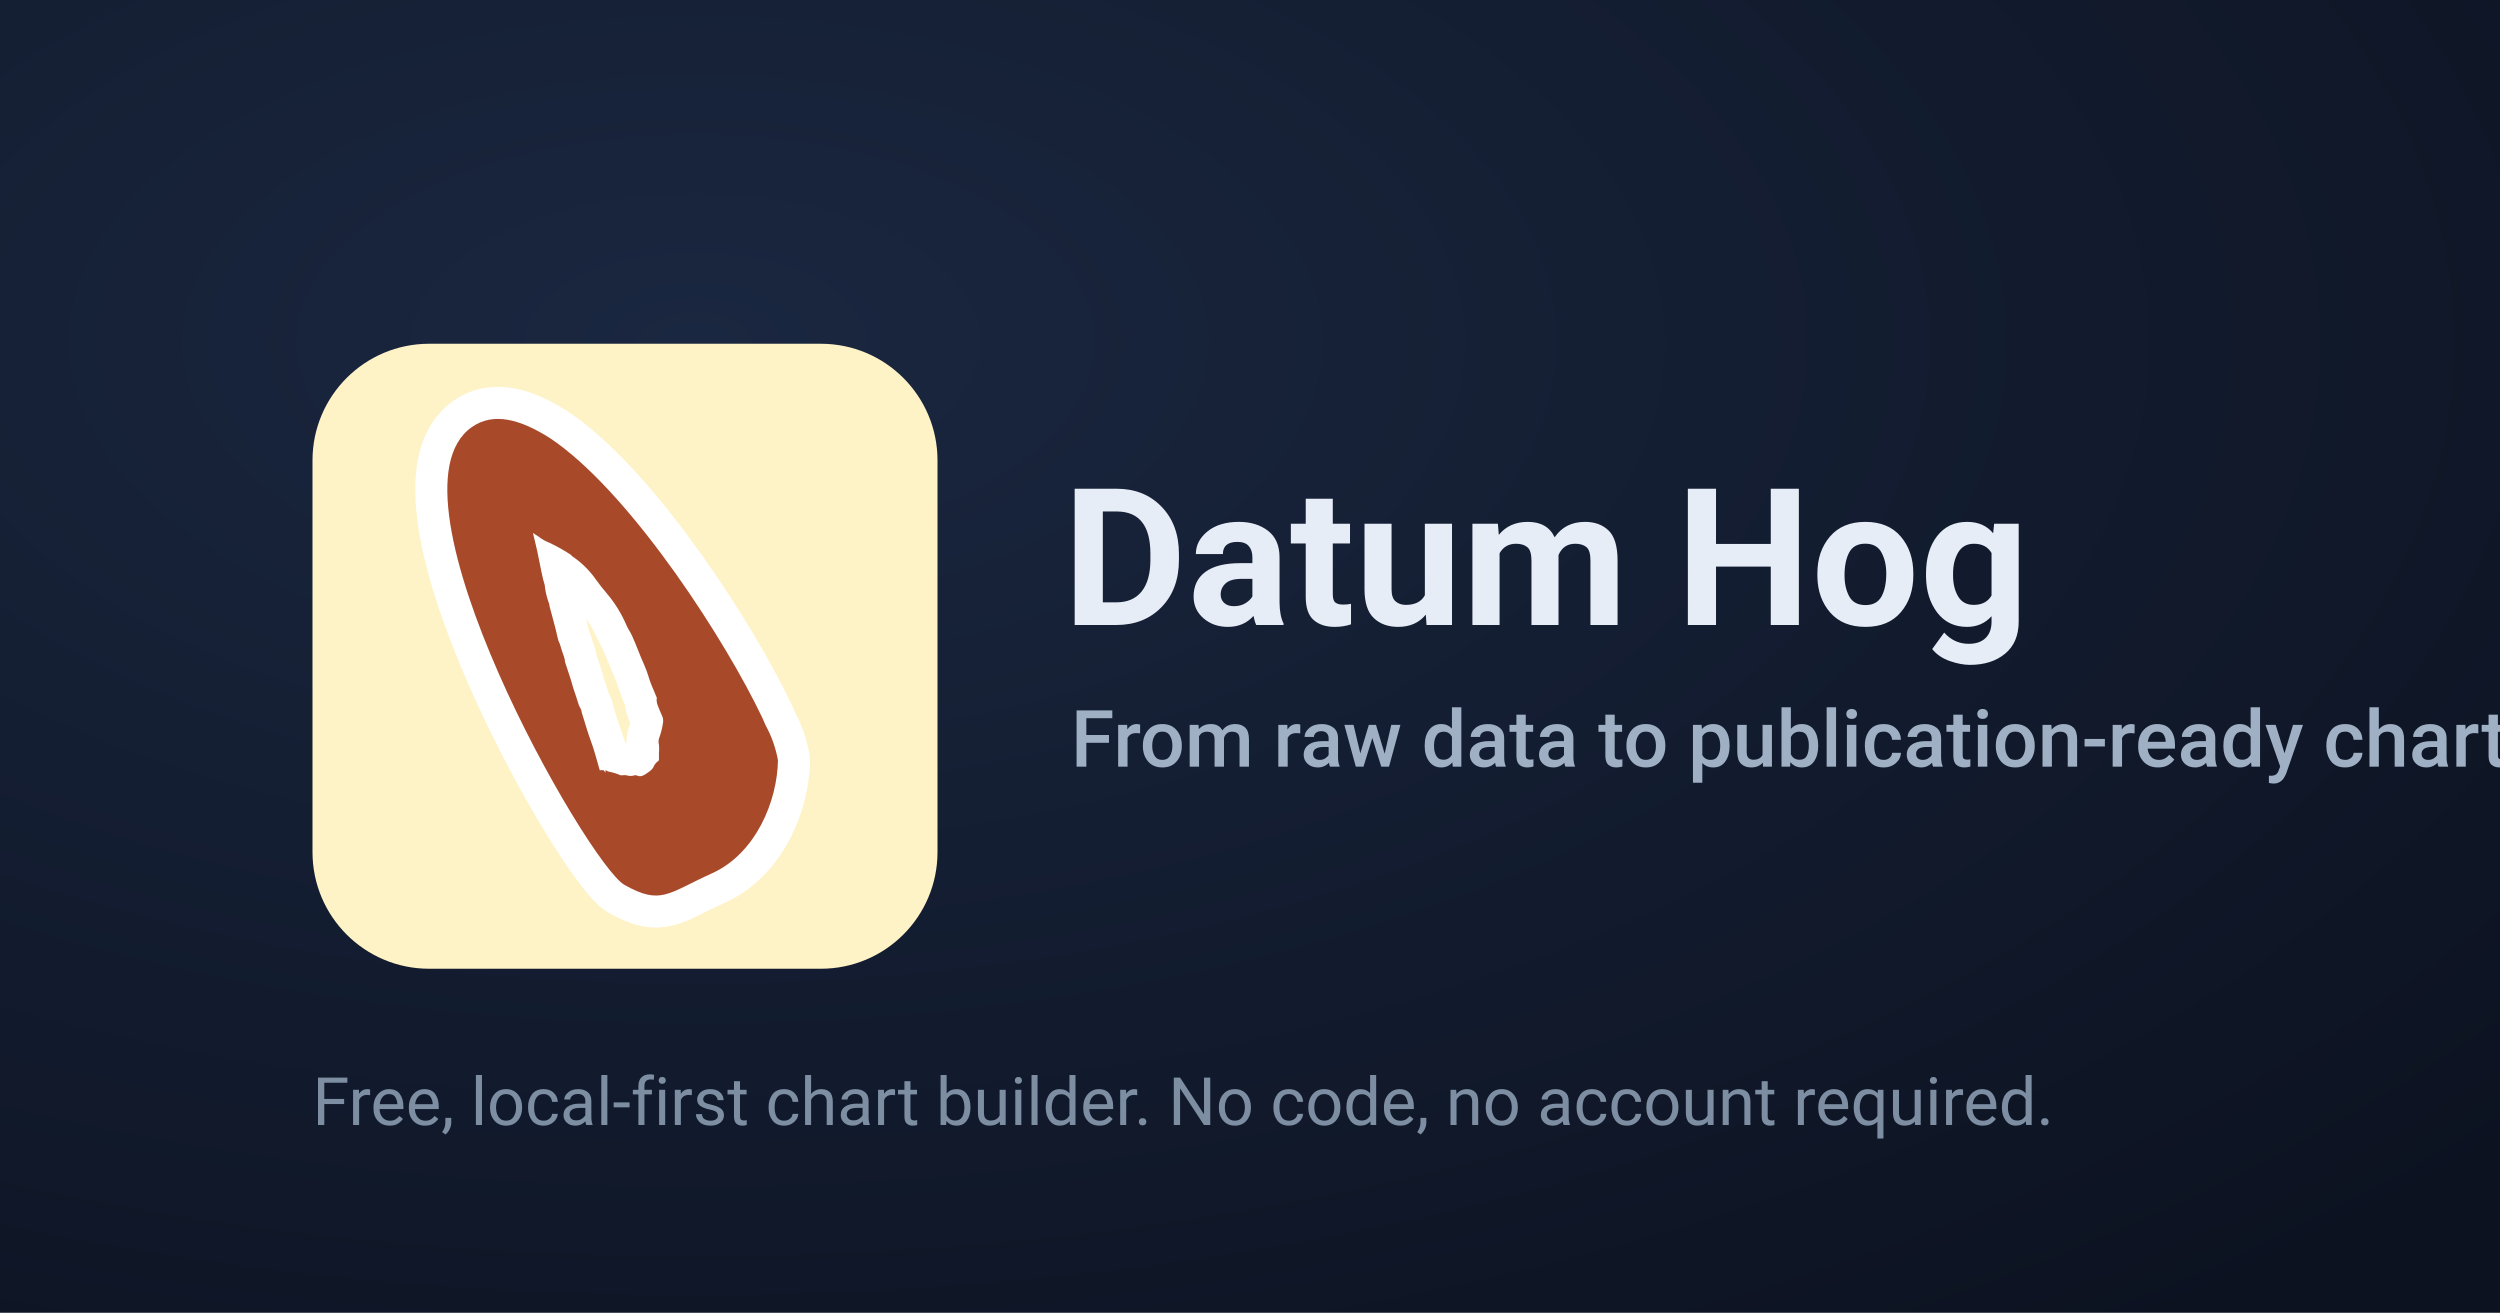
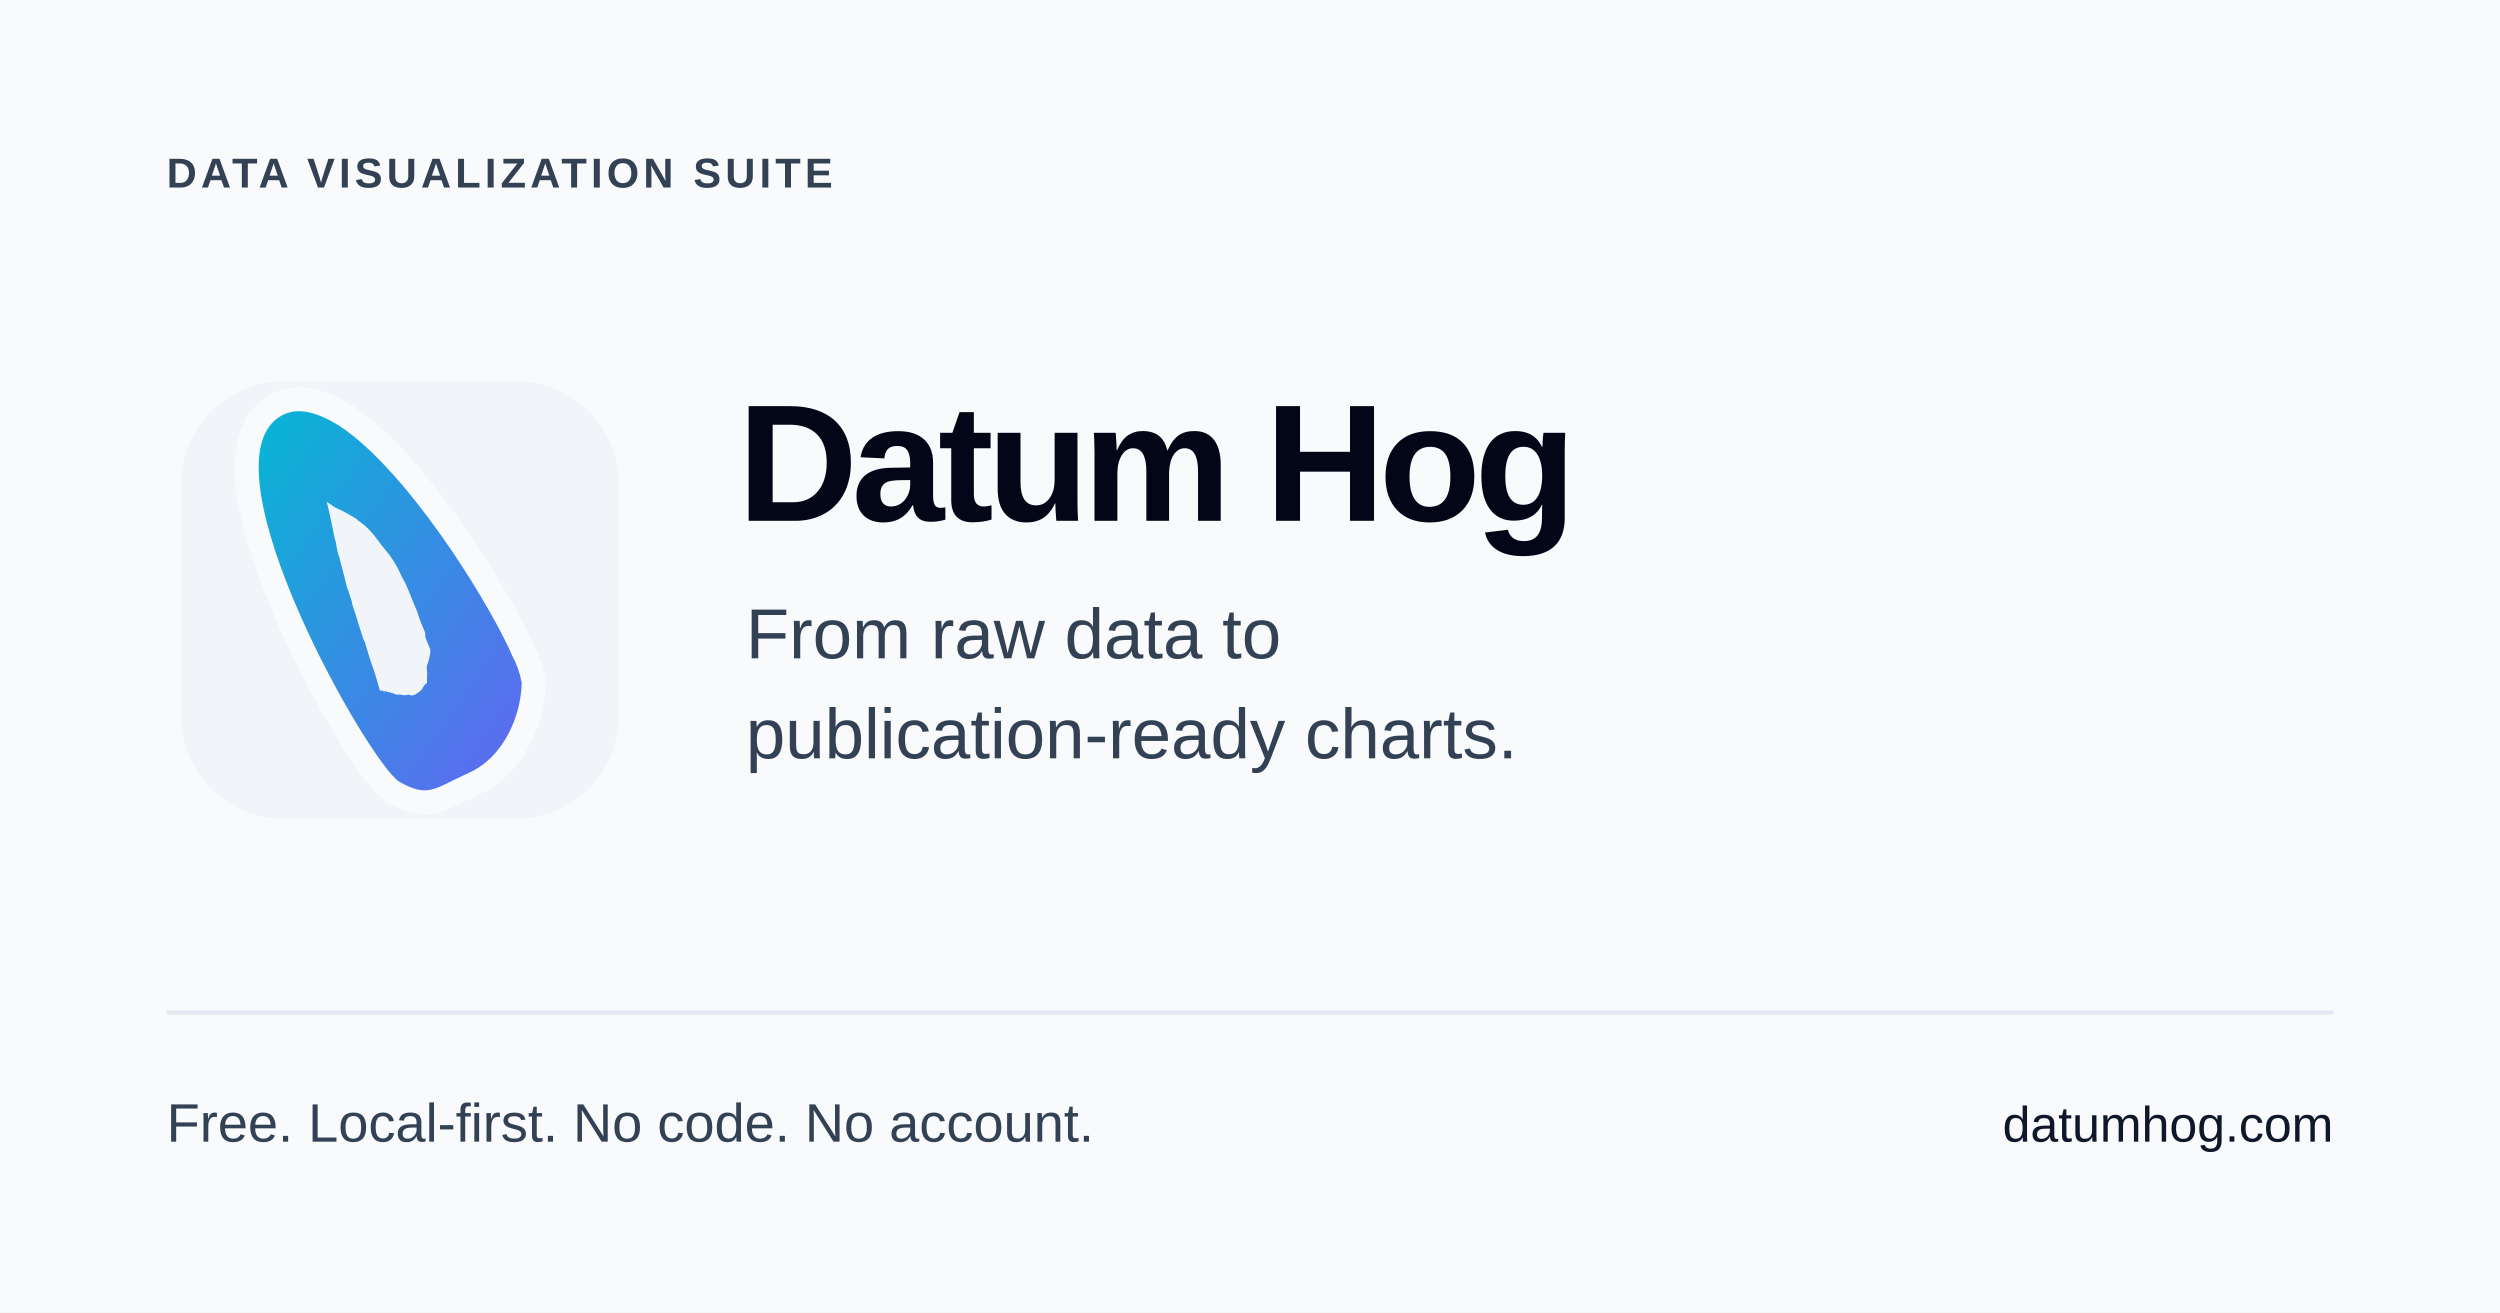
<svg xmlns="http://www.w3.org/2000/svg" width="1200" height="630" viewBox="0 0 1200 630">
  <defs>
-     <radialGradient id="bg" cx="28%" cy="26%" r="95%">
-       <stop offset="0%" stop-color="#1a2740" />
-       <stop offset="100%" stop-color="#0c1220" />
-     </radialGradient>
-     <linearGradient id="dhGrad" x1="2" y1="2" x2="20" y2="26" gradientUnits="userSpaceOnUse">
-       <stop offset="0%" stop-color="#c0612e" />
-       <stop offset="55%" stop-color="#b5532e" />
-       <stop offset="100%" stop-color="#a84a2a" />
+     <linearGradient id="dhGrad" x1="0%" y1="0%" x2="100%" y2="100%">
+       <stop offset="0%" stop-color="#06b6d4" />
+       <stop offset="100%" stop-color="#6366f1" />
    </linearGradient>
  </defs>
-   <rect width="1200" height="630" fill="#0c1220" />
-   <rect width="1200" height="630" fill="url(#bg)" />
-   <rect x="150" y="165" width="300" height="300" rx="56" fill="#fef3c7" />
-   <g transform="translate(226.21 205.00) scale(9.0535) translate(-2.8 -2.0) translate(-1587.99 -459.44)">
-     <path d="M1606.4,477.26h0l-.19-.43,0,0c-1.9-4-6.73-11.53-10.88-14.55l-.36-.25c-1.57-1-3-1.4-4.15-.59-5.06,3.55,6.15,23.17,8.09,24.27s2.31.44,4.64-.61,3.47-3.84,3.5-6A6.12,6.12,0,0,0,1606.4,477.26Zm-10.3-9a4.83,4.83,0,0,1,1.31,1.28c.2.28.37.49.55.7a6.67,6.67,0,0,1,1.06,1.71c.08.19.23.4.31.59.22.49.4,1,.62,1.49s.24.71.38,1.05.19.46.3.72c-.07.24.13.59.25.89a.67.67,0,0,1,.08.4,4.09,4.09,0,0,1-.22.87.57.57,0,0,0,0,.31,2.75,2.75,0,0,1,0,.49c0,.08,0,.22,0,.31s-.08.09-.12.14-.12.12-.17.25-.24.26-.36.34-.31.23-.55.1c0,0,0,0-.09,0a.64.64,0,0,1-.43,0,.75.75,0,0,0-.2,0h-.12a2.77,2.77,0,0,0-.66-.2s-.09-.06-.13-.07a.26.26,0,0,0,0,.14l-.1-.14-.21,0c-.16-.57-.31-1.12-.47-1.55-.08-.2-.14-.41-.2-.59s-.19-.63-.29-.94c0-.14-.1-.24-.15-.38s-.12-.37-.17-.53-.13-.36-.17-.53c-.1-.37-.26-.8-.39-1.22,0-.18-.09-.36-.16-.58s-.08-.25-.11-.36a1.42,1.42,0,0,1-.13-.38c-.11-.52-.29-1.12-.43-1.67,0,0,0,0,0-.06a4.1,4.1,0,0,1-.23-.88c0-.15-.06-.29-.1-.44-.12-.5-.21-1.05-.32-1.54-.07-.32-.15-.61-.22-.93.1.08.19.12.29.19a2.29,2.29,0,0,0,.6.34A9.68,9.68,0,0,1,1596.1,468.23Z" fill="none" stroke="#ffffff" stroke-width="3.4" stroke-linejoin="round" stroke-linecap="round" fill-rule="evenodd" />
-     <path d="M1606.4,477.26h0l-.19-.43,0,0c-1.9-4-6.73-11.53-10.88-14.55l-.36-.25c-1.57-1-3-1.4-4.15-.59-5.06,3.55,6.15,23.17,8.09,24.27s2.31.44,4.64-.61,3.47-3.84,3.5-6A6.12,6.12,0,0,0,1606.4,477.26Zm-10.3-9a4.83,4.83,0,0,1,1.31,1.28c.2.28.37.49.55.7a6.67,6.67,0,0,1,1.06,1.71c.08.19.23.4.31.59.22.49.4,1,.62,1.49s.24.71.38,1.05.19.46.3.72c-.07.24.13.59.25.89a.67.67,0,0,1,.08.4,4.09,4.09,0,0,1-.22.87.57.57,0,0,0,0,.31,2.75,2.75,0,0,1,0,.49c0,.08,0,.22,0,.31s-.08.09-.12.14-.12.12-.17.25-.24.26-.36.34-.31.23-.55.1c0,0,0,0-.09,0a.64.64,0,0,1-.43,0,.75.75,0,0,0-.2,0h-.12a2.77,2.77,0,0,0-.66-.2s-.09-.06-.13-.07a.26.26,0,0,0,0,.14l-.1-.14-.21,0c-.16-.57-.31-1.12-.47-1.55-.08-.2-.14-.41-.2-.59s-.19-.63-.29-.94c0-.14-.1-.24-.15-.38s-.12-.37-.17-.53-.13-.36-.17-.53c-.1-.37-.26-.8-.39-1.22,0-.18-.09-.36-.16-.58s-.08-.25-.11-.36a1.42,1.42,0,0,1-.13-.38c-.11-.52-.29-1.12-.43-1.67,0,0,0,0,0-.06a4.1,4.1,0,0,1-.23-.88c0-.15-.06-.29-.1-.44-.12-.5-.21-1.05-.32-1.54-.07-.32-.15-.61-.22-.93.1.08.19.12.29.19a2.29,2.29,0,0,0,.6.34A9.68,9.68,0,0,1,1596.1,468.23Z" fill="url(#dhGrad)" fill-rule="evenodd" />
+   <rect width="1200" height="630" fill="#f9fafb" />
+   <text x="80" y="90" font-family="Arial, Helvetica, sans-serif" font-size="20" font-weight="600" letter-spacing="2" fill="#334155">DATA VISUALIZATION SUITE</text>
+   <g transform="translate(80 176) scale(3.5)">
+     <rect x="2" y="2" width="60" height="60" rx="14" fill="#f1f5f9" />
+     <g transform="translate(15.230 7.000) scale(2.0576) translate(-2.8 -2.0) translate(-1587.99 -459.44)">
+       <path d="M1606.4,477.26h0l-.19-.43,0,0c-1.9-4-6.73-11.53-10.88-14.55l-.36-.25c-1.57-1-3-1.4-4.15-.59-5.06,3.55,6.15,23.17,8.09,24.27s2.31.44,4.64-.61,3.47-3.84,3.5-6A6.12,6.12,0,0,0,1606.4,477.26Z" fill="none" stroke="#f9fafb" stroke-width="3.2" stroke-linejoin="round" stroke-linecap="round" />
+       <path d="M1606.4,477.26h0l-.19-.43,0,0c-1.9-4-6.73-11.53-10.88-14.55l-.36-.25c-1.57-1-3-1.4-4.15-.59-5.06,3.55,6.15,23.17,8.09,24.27s2.31.44,4.64-.61,3.47-3.84,3.5-6A6.12,6.12,0,0,0,1606.4,477.26Zm-10.3-9a4.83,4.83,0,0,1,1.31,1.28c.2.28.37.49.55.7a6.67,6.67,0,0,1,1.06,1.71c.08.19.23.4.31.59.22.49.4,1,.62,1.49s.24.71.38,1.05.19.46.3.72c-.07.24.13.59.25.89a.67.67,0,0,1,.08.4,4.09,4.09,0,0,1-.22.87.57.57,0,0,0,0,.31,2.75,2.75,0,0,1,0,.49c0,.08,0,.22,0,.31s-.08.09-.12.14-.12.12-.17.25-.24.26-.36.34-.31.23-.55.1c0,0,0,0-.09,0a.64.64,0,0,1-.43,0,.75.75,0,0,0-.2,0h-.12a2.77,2.77,0,0,0-.66-.2s-.09-.06-.13-.07a.26.26,0,0,0,0,.14l-.1-.14-.21,0c-.16-.57-.31-1.12-.47-1.55-.08-.2-.14-.41-.2-.59s-.19-.63-.29-.94c0-.14-.1-.24-.15-.38s-.12-.37-.17-.53-.13-.36-.17-.53c-.1-.37-.26-.8-.39-1.22,0-.18-.09-.36-.16-.58s-.08-.25-.11-.36a1.42,1.42,0,0,1-.13-.38c-.11-.52-.29-1.12-.43-1.67,0,0,0,0,0-.06a4.1,4.1,0,0,1-.23-.88c0-.15-.06-.29-.1-.44-.12-.5-.21-1.05-.32-1.54-.07-.32-.15-.61-.22-.93.1.08.19.12.29.19a2.29,2.29,0,0,0,.6.34A9.68,9.68,0,0,1,1596.1,468.23Z" fill="url(#dhGrad)" fill-rule="evenodd" />
+     </g>
  </g>
-   <text x="510" y="300" font-family="-apple-system, Segoe UI, Roboto, sans-serif" font-size="92" font-weight="700" fill="#e6edf6">Datum Hog</text>
-   <text x="514" y="368" font-family="-apple-system, Segoe UI, Roboto, sans-serif" font-size="38" font-weight="500" fill="#9fb0c4">From raw data to publication-ready charts.</text>
-   <text x="150" y="540" font-family="-apple-system, Segoe UI, Roboto, sans-serif" font-size="32" font-weight="400" fill="#7d8ea3">Free, local-first chart builder. No code, no account required.</text>
+   <text x="354" y="250" font-family="Arial, Helvetica, sans-serif" font-size="80" font-weight="700" letter-spacing="-3" fill="#020617">Datum Hog</text>
+   <text x="358" y="316" font-family="Arial, Helvetica, sans-serif" font-size="34" fill="#334155">
+     <tspan x="358" dy="0">From raw data to</tspan>
+     <tspan x="358" dy="48">publication-ready charts.</tspan>
+   </text>
+   <path d="M80 486H1120" stroke="#e2e8f0" stroke-width="2" />
+   <text x="80" y="548" font-family="Arial, Helvetica, sans-serif" font-size="26" fill="#334155">Free. Local-first. No code. No account.</text>
+   <text x="1120" y="548" text-anchor="end" font-family="Arial, Helvetica, sans-serif" font-size="24" fill="#0f172a">datumhog.com</text>
</svg>
